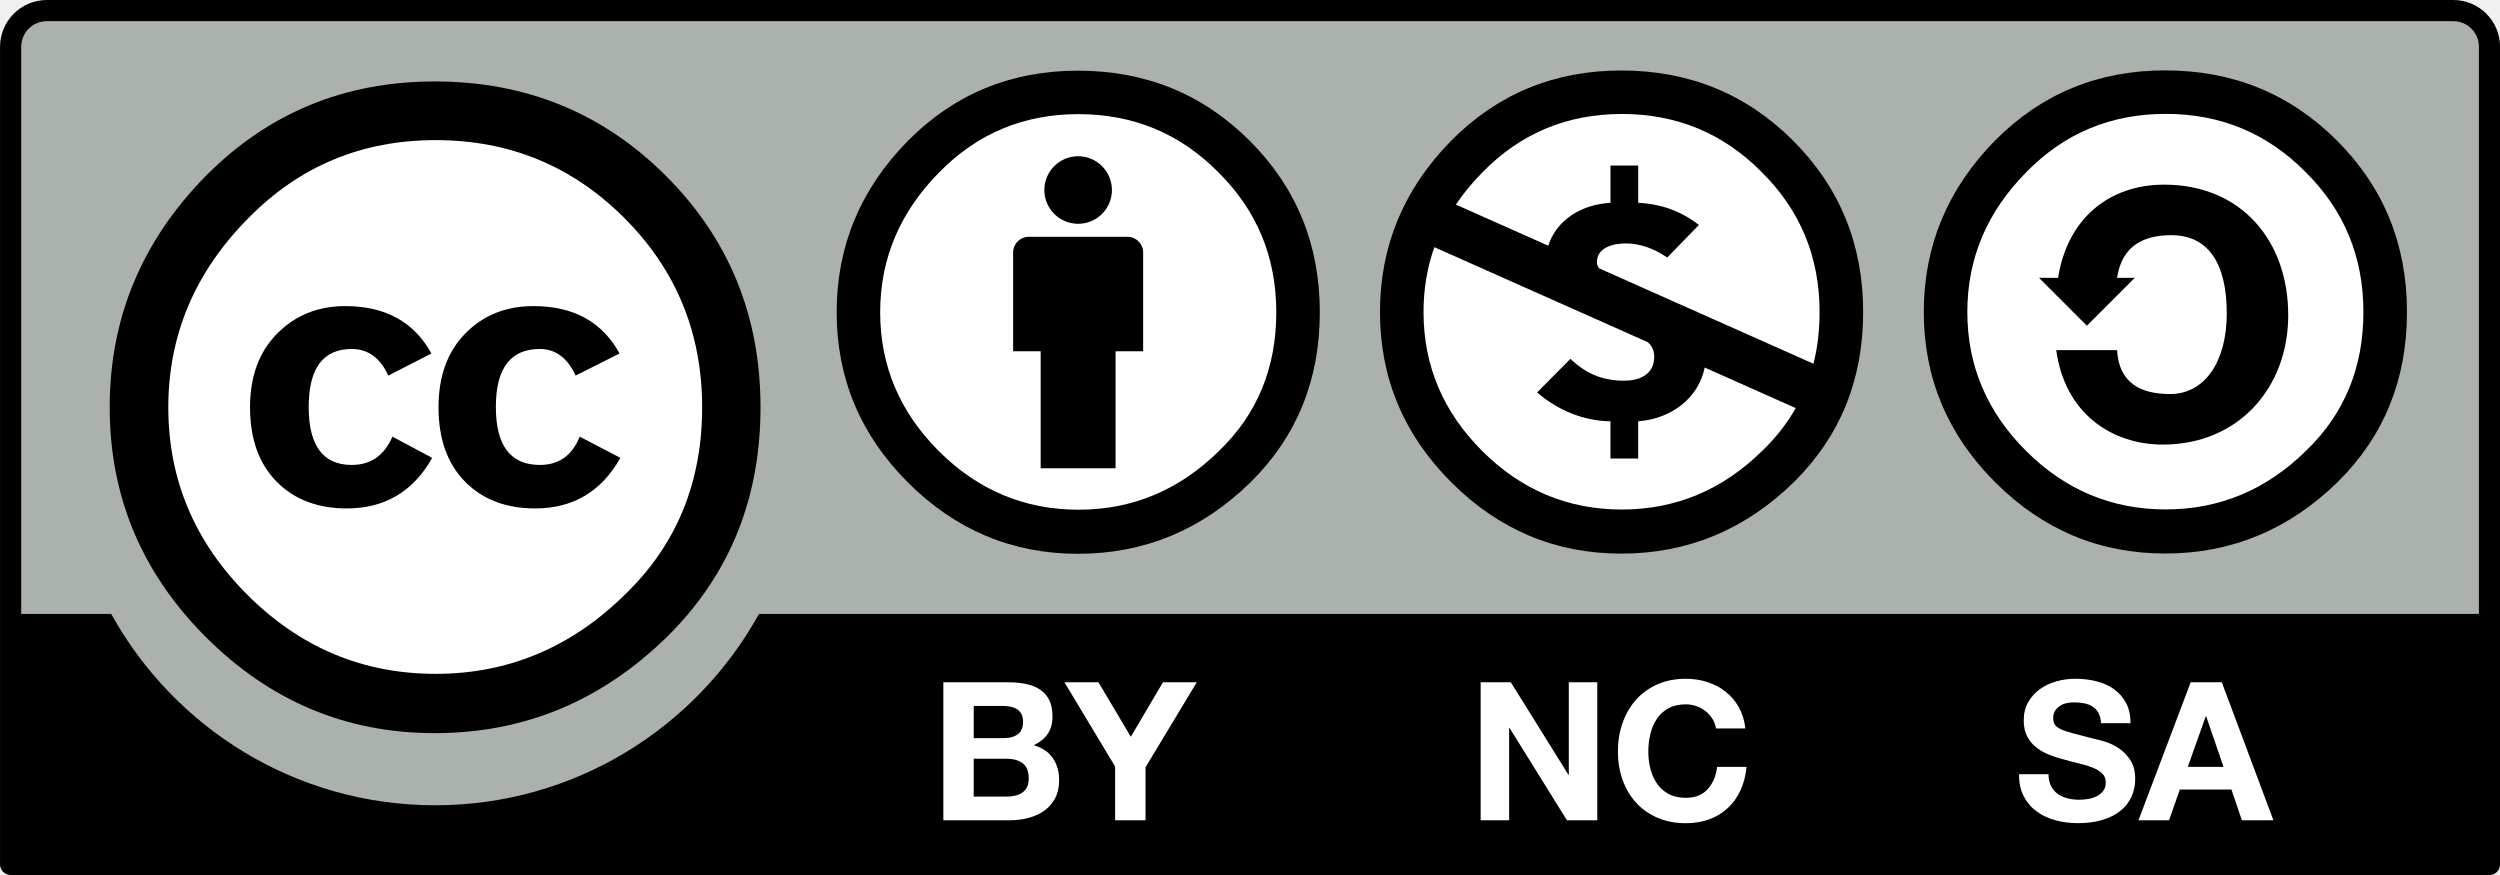
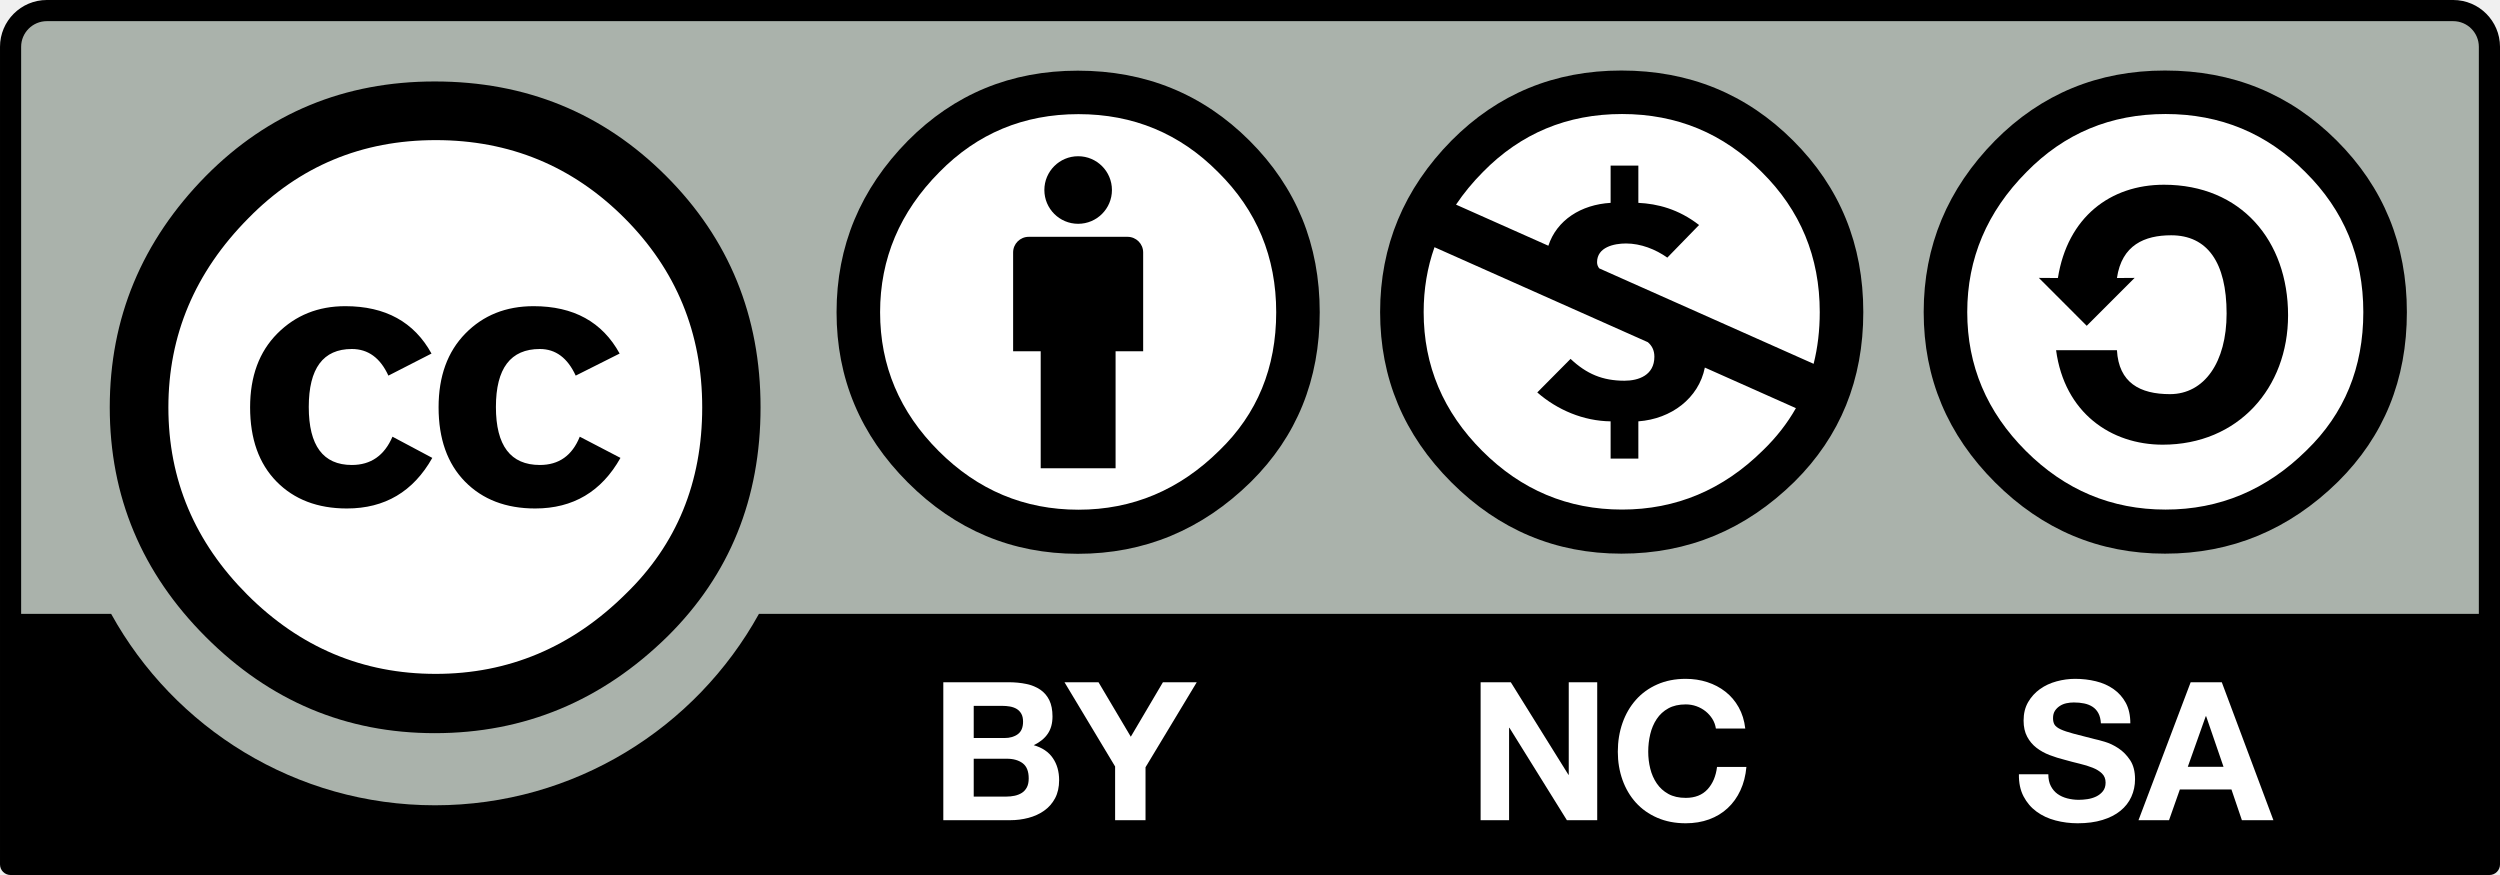
- <svg xmlns="http://www.w3.org/2000/svg" version="1.0" viewBox="0 0 120 42" xmlnsCc="http://web.resource.org/cc/" xmlnsDc="http://purl.org/dc/elements/1.1/" xmlnsRdf="http://www.w3.org/1999/02/22-rdf-syntax-ns#">
-   <g transform="matrix(.99378 0 0 .99367 -437.12 -74.437)">
-     <path d="m443.29 75.367 114.06 0.203c1.594 0 3.018-0.236 3.018 3.181l-0.14 37.567h-119.82v-37.707c0-1.685 0.163-3.244 2.879-3.244z" fill="#aab2ab" nodetypes="ccccccc" />
-     <path d="m558.35 74.911h-116.23c-1.247 0-2.262 1.015-2.262 2.261v39.496c0 0.282 0.229 0.51 0.511 0.51h119.73c0.282 0 0.511-0.229 0.511-0.51v-39.496c0-1.247-1.015-2.261-2.261-2.261zm-116.23 1.022h116.23c0.684 0 1.239 0.556 1.239 1.24v27.394h-83.073c-3.045 5.506-8.912 9.244-15.645 9.244-6.734 0-12.6-3.735-15.643-9.244h-4.348v-27.394c-1e-5 -0.684 0.557-1.24 1.24-1.24z" />
-     <g transform="matrix(.87292 0 0 .87292 50.125 143.21)">
-       <path cx="296.354" cy="264.358" rx="22.94" ry="22.94" d="m486.27-55.707c0.006 8.681-7.028 15.722-15.708 15.727-8.68 0.006-15.722-7.028-15.727-15.708v-0.019c-0.006-8.681 7.028-15.722 15.708-15.727 8.681-5e-3 15.723 7.028 15.727 15.708v0.019z" fill="#fff" type="arc" />
-       <g transform="translate(-289.62 99.065)">
-         <path d="m772.94-167.57c3.485 3.485 5.228 7.753 5.228 12.802 0 5.049-1.713 9.272-5.138 12.668-3.636 3.576-7.932 5.364-12.89 5.364-4.898 0-9.12-1.773-12.664-5.32-3.546-3.545-5.319-7.782-5.319-12.712 0-4.929 1.772-9.196 5.319-12.802 3.455-3.486 7.677-5.229 12.664-5.229 5.049 0 9.315 1.743 12.801 5.229zm-23.119 2.345c-2.947 2.976-4.42 6.463-4.42 10.462s1.459 7.456 4.374 10.371c2.918 2.917 6.389 4.375 10.418 4.375s7.53-1.473 10.507-4.419c2.826-2.736 4.239-6.178 4.239-10.327 0-4.117-1.436-7.613-4.308-10.484-2.871-2.871-6.35-4.306-10.438-4.306s-7.547 1.443-10.372 4.329zm7.754 8.703c-0.45-0.982-1.123-1.473-2.023-1.473-1.589 0-2.383 1.07-2.383 3.209 0 2.139 0.794 3.208 2.383 3.208 1.049 0 1.799-0.521 2.249-1.565l2.203 1.173c-1.05 1.865-2.626 2.799-4.726 2.799-1.62 0-2.918-0.497-3.892-1.49-0.975-0.993-1.463-2.363-1.463-4.109 0-1.715 0.503-3.076 1.508-4.085 1.004-1.008 2.258-1.513 3.758-1.513 2.221 0 3.809 0.875 4.771 2.623l-2.385 1.221zm10.364 0c-0.451-0.982-1.112-1.473-1.982-1.473-1.621 0-2.432 1.07-2.432 3.209 0 2.139 0.811 3.208 2.432 3.208 1.052 0 1.788-0.521 2.207-1.565l2.252 1.173c-1.048 1.865-2.621 2.799-4.718 2.799-1.618 0-2.912-0.497-3.886-1.49-0.972-0.993-1.46-2.363-1.46-4.109 0-1.715 0.495-3.076 1.484-4.085 0.988-1.008 2.245-1.513 3.773-1.513 2.216 0 3.804 0.875 4.761 2.623l-2.431 1.221z" />
+ <svg xmlns="http://www.w3.org/2000/svg" width="120" height="42" id="svg2759" version="1.0">
+   <defs id="defs2761" />
+   <g id="layer1">
+     <g transform="matrix(0.9937808,0,0,0.9936696,-437.1233,-74.43691)" id="g117">
+       <path id="path3817_5_" nodetypes="ccccccc" d="M 443.289,75.367 L 557.352,75.569 C 558.946,75.569 560.37,75.333 560.37,78.75 L 560.23,116.317 L 440.41,116.317 L 440.41,78.61 C 440.41,76.925 440.573,75.367 443.289,75.367 z" style="fill: #aab2ab;" />
+       <path d="M 558.349,74.911 L 442.121,74.911 C 440.874,74.911 439.859,75.926 439.859,77.172 L 439.859,116.668 C 439.859,116.95 440.087,117.179 440.37,117.179 L 560.099,117.179 C 560.381,117.179 560.61,116.95 560.61,116.668 L 560.61,77.172 C 560.61,75.926 559.595,74.911 558.349,74.911 z M 442.121,75.933 L 558.349,75.933 C 559.033,75.933 559.588,76.489 559.588,77.172 C 559.588,77.172 559.588,93.069 559.588,104.566 L 476.515,104.566 C 473.47,110.072 467.603,113.811 460.871,113.811 C 454.136,113.811 448.271,110.076 445.228,104.566 L 440.88,104.566 C 440.88,93.069 440.88,77.172 440.88,77.172 C 440.88,76.489 441.437,75.933 442.121,75.933 z" id="path120" />
+       <g id="g5908_5_" transform="matrix(0.872921,0,0,0.872921,50.12536,143.2144)">
+         <path id="path5906_5_" cx="296.354" ry="22.94" cy="264.358" type="arc" rx="22.94" d="M 486.266,-55.707 C 486.272,-47.026 479.238,-39.985 470.558,-39.98 C 461.878,-39.974 454.836,-47.007 454.831,-55.688 C 454.831,-55.694 454.831,-55.7 454.831,-55.707 C 454.825,-64.387 461.859,-71.428 470.539,-71.434 C 479.22,-71.439 486.261,-64.406 486.266,-55.726 C 486.266,-55.719 486.266,-55.713 486.266,-55.707 z" style="fill: #ffffff;" />
+         <g id="g5706_5_" transform="translate(-289.6157,99.0653)">
+           <path id="path5708_5_" d="M 772.942,-167.574 C 776.427,-164.089 778.169,-159.821 778.169,-154.772 C 778.169,-149.723 776.457,-145.5 773.031,-142.104 C 769.395,-138.528 765.099,-136.74 760.141,-136.74 C 755.243,-136.74 751.021,-138.513 747.477,-142.06 C 743.931,-145.605 742.159,-149.842 742.159,-154.772 C 742.159,-159.701 743.931,-163.968 747.477,-167.574 C 750.932,-171.061 755.154,-172.804 760.141,-172.804 C 765.19,-172.804 769.456,-171.061 772.942,-167.574 z M 749.823,-165.229 C 746.876,-162.253 745.403,-158.766 745.403,-154.767 C 745.403,-150.769 746.862,-147.312 749.777,-144.396 C 752.695,-141.48 756.166,-140.021 760.195,-140.021 C 764.223,-140.021 767.725,-141.494 770.702,-144.44 C 773.528,-147.177 774.941,-150.618 774.941,-154.767 C 774.941,-158.885 773.504,-162.38 770.633,-165.252 C 767.762,-168.122 764.283,-169.558 760.195,-169.558 C 756.107,-169.558 752.648,-168.115 749.823,-165.229 z M 757.577,-156.526 C 757.127,-157.508 756.454,-157.999 755.554,-157.999 C 753.966,-157.999 753.171,-156.929 753.171,-154.79 C 753.171,-152.65 753.966,-151.581 755.554,-151.581 C 756.604,-151.581 757.353,-152.102 757.803,-153.146 L 760.006,-151.973 C 758.955,-150.107 757.38,-149.174 755.28,-149.174 C 753.66,-149.174 752.363,-149.671 751.388,-150.663 C 750.413,-151.657 749.925,-153.027 749.925,-154.772 C 749.925,-156.487 750.428,-157.848 751.433,-158.857 C 752.438,-159.865 753.691,-160.369 755.191,-160.369 C 757.411,-160.369 759,-159.495 759.962,-157.747 L 757.577,-156.526 z M 767.941,-156.526 C 767.49,-157.508 766.829,-157.999 765.958,-157.999 C 764.338,-157.999 763.526,-156.929 763.526,-154.79 C 763.526,-152.65 764.338,-151.581 765.958,-151.581 C 767.01,-151.581 767.746,-152.102 768.166,-153.146 L 770.418,-151.973 C 769.37,-150.107 767.797,-149.174 765.7,-149.174 C 764.082,-149.174 762.788,-149.671 761.814,-150.663 C 760.841,-151.657 760.354,-153.027 760.354,-154.772 C 760.354,-156.487 760.848,-157.848 761.837,-158.857 C 762.825,-159.865 764.082,-160.369 765.611,-160.369 C 767.827,-160.369 769.414,-159.495 770.372,-157.747 L 767.941,-156.526 z" />
+         </g>
      </g>
-     </g>
-     <circle cx="491.95" cy="90.232" r="10.806" fill="#fff" />
-     <path d="m495.07 87.105c0-0.416-0.338-0.754-0.754-0.754h-4.772c-0.416 0-0.754 0.337-0.754 0.754v4.773h1.331v5.652h3.617v-5.652h1.332v-4.773h1e-5z" />
-     <circle cx="491.93" cy="84.09" r="1.632" />
-     <path d="m491.92 78.325c-3.231 0-5.968 1.128-8.207 3.384-2.298 2.333-3.446 5.096-3.446 8.285s1.148 5.932 3.446 8.227c2.298 2.294 5.034 3.442 8.207 3.442 3.213 0 5.998-1.157 8.354-3.472 2.22-2.197 3.329-4.93 3.329-8.197s-1.129-6.029-3.388-8.285-5.023-3.384-8.296-3.384zm0.03 2.1c2.648 0 4.896 0.934 6.746 2.801 1.87 1.847 2.805 4.104 2.805 6.768 0 2.684-0.915 4.911-2.746 6.681-1.928 1.906-4.196 2.858-6.805 2.858-2.61 0-4.859-0.943-6.748-2.83-1.889-1.886-2.833-4.123-2.833-6.71s0.954-4.842 2.862-6.768c1.831-1.867 4.07-2.801 6.719-2.801z" clip-rule="evenodd" fill-rule="evenodd" />
-     <g enable-background="new    " fill="#fff">
-       <path d="m488.56 107.87c0.317 0 0.607 0.028 0.869 0.084s0.486 0.147 0.674 0.275c0.187 0.127 0.331 0.297 0.435 0.508 0.103 0.212 0.154 0.473 0.154 0.784 0 0.336-0.076 0.615-0.229 0.839-0.152 0.225-0.379 0.407-0.678 0.551 0.412 0.118 0.72 0.325 0.923 0.621s0.305 0.652 0.305 1.069c0 0.336-0.065 0.627-0.196 0.873-0.131 0.245-0.308 0.446-0.529 0.602-0.221 0.156-0.474 0.271-0.757 0.346-0.284 0.075-0.575 0.112-0.875 0.112h-3.236v-6.664h3.142v1e-5zm-0.188 2.695c0.262 0 0.477-0.062 0.645-0.187 0.169-0.124 0.253-0.325 0.253-0.604 0-0.155-0.028-0.283-0.084-0.382-0.057-0.1-0.131-0.177-0.225-0.233-0.094-0.056-0.201-0.095-0.322-0.116-0.122-0.021-0.248-0.032-0.379-0.032h-1.373v1.555h1.485zm0.086 2.828c0.144 0 0.28-0.014 0.411-0.042s0.246-0.075 0.347-0.14c0.1-0.065 0.179-0.154 0.238-0.267 0.059-0.111 0.089-0.255 0.089-0.429 0-0.342-0.097-0.586-0.29-0.732-0.193-0.146-0.449-0.219-0.767-0.219h-1.6v1.828h1.571z" />
-       <path d="m491.27 107.87h1.643l1.561 2.632 1.552-2.632h1.634l-2.475 4.106v2.558h-1.469v-2.595l-2.445-4.069z" />
-     </g>
-     <g enable-background="new    " fill="#fff">
-       <path d="m538.92 112.88c0.081 0.155 0.188 0.281 0.321 0.378s0.29 0.168 0.471 0.215c0.18 0.047 0.365 0.07 0.559 0.07 0.13 0 0.27-0.011 0.419-0.033 0.148-0.021 0.288-0.063 0.419-0.126 0.13-0.062 0.238-0.147 0.326-0.257 0.086-0.108 0.13-0.247 0.13-0.415 0-0.181-0.058-0.326-0.173-0.438-0.114-0.112-0.266-0.205-0.451-0.28-0.187-0.074-0.398-0.14-0.634-0.196-0.236-0.056-0.476-0.118-0.718-0.187-0.249-0.062-0.491-0.139-0.728-0.229-0.235-0.09-0.447-0.207-0.634-0.351-0.186-0.143-0.337-0.321-0.451-0.536-0.115-0.215-0.173-0.475-0.173-0.779 0-0.343 0.073-0.64 0.219-0.892 0.146-0.252 0.338-0.462 0.573-0.631 0.236-0.168 0.504-0.292 0.803-0.373 0.298-0.081 0.597-0.121 0.895-0.121 0.349 0 0.683 0.039 1.003 0.117 0.319 0.077 0.604 0.204 0.853 0.378 0.249 0.175 0.446 0.397 0.593 0.668 0.146 0.271 0.219 0.6 0.219 0.985h-1.422c-0.013-0.199-0.054-0.364-0.125-0.494-0.071-0.131-0.166-0.233-0.284-0.309-0.117-0.074-0.252-0.128-0.403-0.158-0.151-0.031-0.317-0.047-0.497-0.047-0.117 0-0.235 0.013-0.353 0.037-0.118 0.025-0.225 0.068-0.32 0.131-0.097 0.062-0.175 0.14-0.237 0.233-0.062 0.094-0.093 0.212-0.093 0.354 0 0.131 0.024 0.237 0.074 0.317 0.05 0.081 0.147 0.156 0.294 0.225s0.348 0.137 0.605 0.205 0.596 0.156 1.012 0.262c0.124 0.024 0.297 0.07 0.517 0.136 0.221 0.065 0.44 0.169 0.657 0.312 0.218 0.144 0.405 0.335 0.564 0.574 0.158 0.239 0.237 0.546 0.237 0.92 0 0.305-0.06 0.588-0.178 0.85s-0.294 0.487-0.527 0.677c-0.233 0.19-0.522 0.338-0.868 0.443-0.345 0.106-0.744 0.159-1.199 0.159-0.367 0-0.723-0.046-1.068-0.136-0.346-0.091-0.65-0.232-0.914-0.426-0.265-0.193-0.475-0.44-0.631-0.739-0.155-0.299-0.23-0.653-0.224-1.064h1.422c-3e-5 0.224 0.04 0.414 0.121 0.569z" />
-       <path d="m547.17 107.87 2.492 6.664h-1.522l-0.504-1.484h-2.492l-0.523 1.484h-1.475l2.521-6.664h1.503zm0.084 4.086-0.84-2.443h-0.02l-0.867 2.443h1.727z" />
-     </g>
-     <g enable-background="new    " fill="#fff">
-       <path d="m512.83 107.87 2.784 4.471h0.016v-4.471h1.375v6.664h-1.466l-2.773-4.462h-0.019v4.462h-1.375v-6.664h1.458z" />
-       <path d="m522.57 109.64c-0.087-0.141-0.196-0.264-0.327-0.369s-0.278-0.188-0.443-0.247c-0.165-0.06-0.338-0.089-0.518-0.089-0.33 0-0.61 0.063-0.841 0.191-0.23 0.127-0.417 0.298-0.56 0.513-0.144 0.215-0.248 0.459-0.313 0.732s-0.098 0.557-0.098 0.849c0 0.28 0.032 0.553 0.098 0.816 0.065 0.265 0.17 0.503 0.313 0.714 0.143 0.212 0.329 0.381 0.56 0.509s0.511 0.191 0.841 0.191c0.447 0 0.798-0.137 1.05-0.411 0.252-0.273 0.406-0.635 0.462-1.083h1.419c-0.037 0.417-0.134 0.794-0.289 1.13-0.155 0.337-0.361 0.623-0.616 0.86s-0.554 0.418-0.896 0.543c-0.342 0.125-0.719 0.188-1.129 0.188-0.511 0-0.97-0.089-1.378-0.267-0.407-0.177-0.752-0.422-1.032-0.732-0.28-0.312-0.496-0.678-0.646-1.098-0.149-0.421-0.225-0.873-0.225-1.359 0-0.498 0.075-0.96 0.225-1.387s0.365-0.799 0.646-1.116 0.625-0.566 1.032-0.747c0.408-0.181 0.867-0.271 1.378-0.271 0.367 0 0.714 0.053 1.04 0.159 0.327 0.105 0.62 0.26 0.878 0.463 0.259 0.202 0.472 0.453 0.64 0.752s0.273 0.642 0.317 1.027h-1.419c-0.025-0.168-0.081-0.322-0.168-0.462z" />
-     </g>
-     <g transform="matrix(.625 0 0 .625 152.3 316.93)">
-       <path cx="475.971" cy="252.086" rx="29.21" ry="29.21" d="m644.58-363.12c0.008 9.412-7.617 17.048-17.03 17.055-9.413 0.005-17.047-7.617-17.055-17.031v-0.023c-0.006-9.412 7.619-17.048 17.03-17.055 9.413-0.007 17.047 7.618 17.055 17.029v0.026z" fill="#fff" type="arc" />
-       <g transform="translate(-23.952 -89.73)">
-         <path d="m651.36-292.06c-5.172 0-9.55 1.806-13.131 5.413-3.676 3.734-5.516 8.154-5.516 13.257s1.839 9.49 5.516 13.163c3.675 3.672 8.053 5.508 13.131 5.508 5.141 0 9.595-1.852 13.366-5.554 3.552-3.517 5.328-7.889 5.328-13.117 0-5.227-1.806-9.647-5.422-13.257-3.614-3.608-8.037-5.413-13.272-5.413zm0.047 3.361c4.238 0 7.835 1.493 10.795 4.481 2.991 2.955 4.486 6.563 4.486 10.828 0 4.294-1.464 7.856-4.394 10.69-3.083 3.049-6.714 4.573-10.888 4.573-4.175 0-7.773-1.509-10.795-4.527-3.022-3.019-4.533-6.596-4.533-10.735s1.525-7.748 4.58-10.828c2.928-2.988 6.511-4.481 10.749-4.481z" />
-         <path d="m643.09-276.02c0.744-4.699 4.05-7.209 8.195-7.209 5.959 0 9.592 4.325 9.592 10.092 0 5.628-3.866 9.998-9.686 9.998-4.005 0-7.591-2.463-8.242-7.301h4.703c0.141 2.511 1.77 3.395 4.098 3.395 2.653 0 4.377-2.465 4.377-6.232 0-3.955-1.489-6.046-4.284-6.046-2.049 0-3.817 0.745-4.191 3.302l1.367-0.009-3.701 3.703-3.702-3.703 1.474 0.009z" />
+       <g id="g126">
+         <circle cx="491.946" cy="90.232" r="10.806" id="circle128" style="fill: #ffffff;" />
+         <g id="g130">
+           <path d="M 495.074,87.105 C 495.074,86.688 494.736,86.351 494.32,86.351 L 489.547,86.351 C 489.131,86.351 488.793,86.688 488.793,87.105 L 488.793,91.878 L 490.125,91.878 L 490.125,97.53 L 493.742,97.53 L 493.742,91.878 L 495.074,91.878 L 495.074,87.105 L 495.074,87.105 z" id="path132" />
+           <circle cx="491.934" cy="84.09" r="1.632" id="circle134" />
+         </g>
+         <path clip-rule="evenodd" d="M 491.918,78.325 C 488.687,78.325 485.951,79.453 483.711,81.709 C 481.414,84.042 480.265,86.805 480.265,89.994 C 480.265,93.183 481.414,95.925 483.711,98.221 C 486.009,100.515 488.746,101.663 491.918,101.663 C 495.131,101.663 497.917,100.506 500.273,98.191 C 502.493,95.994 503.602,93.261 503.602,89.994 C 503.602,86.726 502.473,83.965 500.214,81.709 C 497.956,79.453 495.191,78.325 491.918,78.325 z M 491.949,80.425 C 494.597,80.425 496.845,81.359 498.695,83.226 C 500.565,85.073 501.5,87.33 501.5,89.994 C 501.5,92.677 500.584,94.904 498.753,96.674 C 496.826,98.58 494.557,99.533 491.949,99.533 C 489.338,99.533 487.089,98.59 485.201,96.703 C 483.312,94.817 482.368,92.581 482.368,89.994 C 482.368,87.407 483.322,85.151 485.23,83.226 C 487.061,81.359 489.3,80.425 491.949,80.425 z" id="path136" style="fill-rule: evenodd;" />
      </g>
-     </g>
-     <g transform="matrix(1.1468 0 0 1.1468 -85.925 166.15)">
-       <path cx="475.971" cy="252.086" rx="29.21" ry="29.21" d="m536.24-66.415c0.004 5.228-4.231 9.468-9.458 9.473-5.228 0.003-9.469-4.231-9.473-9.459v-0.014c-0.004-5.228 4.231-9.468 9.458-9.473 5.228-0.003 9.469 4.232 9.473 9.459v0.014z" fill="#fff" type="arc" />
-       <path d="m526.76-76.59c2.853 0 5.263 0.984 7.233 2.95 1.97 1.968 2.955 4.376 2.955 7.225s-0.968 5.231-2.903 7.148c-2.056 2.018-4.483 3.027-7.285 3.027-2.768 0-5.154-1.001-7.156-3.002-2.004-2-3.006-4.392-3.006-7.173s1.002-5.19 3.006-7.225c1.953-1.966 4.338-2.95 7.156-2.95zm-7.872 7.442c-0.304 0.858-0.456 1.77-0.456 2.733 0 2.256 0.823 4.205 2.47 5.851 1.647 1.645 3.608 2.467 5.883 2.467 2.275 0 4.253-0.831 5.934-2.493 0.562-0.544 1.026-1.137 1.39-1.78l-3.835-1.708c-0.26 1.291-1.41 2.162-2.801 2.265v1.569h-1.168v-1.569c-1.141-0.013-2.245-0.48-3.088-1.218l1.402-1.413c0.675 0.635 1.35 0.92 2.271 0.92 0.598 0 1.259-0.233 1.259-1.012 0-0.275-0.107-0.467-0.275-0.611l-0.97-0.432-1.208-0.538c-0.598-0.266-1.104-0.491-1.611-0.717l-5.197-2.314zm7.898-5.61c-2.309 0-4.261 0.814-5.858 2.442-0.434 0.438-0.812 0.896-1.133 1.374l3.89 1.732c0.352-1.079 1.377-1.734 2.621-1.807v-1.569h1.168v1.569c0.805 0.039 1.687 0.26 2.557 0.933l-1.337 1.374c-0.494-0.35-1.116-0.596-1.74-0.596-0.506 0-1.219 0.155-1.219 0.79 0 0.098 0.032 0.183 0.091 0.258l1.301 0.579 0.88 0.393c0.564 0.251 1.101 0.49 1.634 0.727l5.214 2.321c0.172-0.683 0.258-1.409 0.258-2.178 0-2.324-0.815-4.29-2.444-5.901-1.614-1.629-3.575-2.442-5.884-2.442z" />
+       <g enable-background="new    " id="g138">
+         <path d="M 488.563,107.867 C 488.88,107.867 489.17,107.896 489.432,107.951 C 489.694,108.007 489.918,108.099 490.106,108.227 C 490.292,108.354 490.437,108.523 490.541,108.734 C 490.643,108.946 490.695,109.207 490.695,109.519 C 490.695,109.854 490.619,110.134 490.465,110.357 C 490.313,110.582 490.086,110.765 489.788,110.908 C 490.2,111.026 490.507,111.233 490.71,111.529 C 490.914,111.825 491.015,112.182 491.015,112.599 C 491.015,112.935 490.95,113.226 490.819,113.472 C 490.688,113.717 490.511,113.918 490.29,114.073 C 490.069,114.229 489.816,114.345 489.533,114.419 C 489.249,114.494 488.958,114.531 488.658,114.531 L 485.421,114.531 L 485.421,107.867 L 488.563,107.867 L 488.563,107.867 z M 488.375,110.562 C 488.637,110.562 488.852,110.5 489.02,110.376 C 489.189,110.252 489.273,110.051 489.273,109.771 C 489.273,109.616 489.245,109.488 489.189,109.39 C 489.132,109.29 489.058,109.213 488.964,109.156 C 488.871,109.101 488.763,109.062 488.642,109.04 C 488.52,109.019 488.394,109.008 488.263,109.008 L 486.89,109.008 L 486.89,110.562 L 488.375,110.562 z M 488.461,113.391 C 488.605,113.391 488.742,113.377 488.873,113.349 C 489.003,113.32 489.119,113.273 489.219,113.209 C 489.319,113.144 489.398,113.055 489.458,112.942 C 489.516,112.831 489.546,112.688 489.546,112.514 C 489.546,112.172 489.45,111.928 489.256,111.781 C 489.063,111.636 488.807,111.562 488.49,111.562 L 486.89,111.562 L 486.89,113.391 L 488.461,113.391 z" id="path140" style="fill: #ffffff;" />
+         <path d="M 491.274,107.867 L 492.917,107.867 L 494.477,110.499 L 496.029,107.867 L 497.663,107.867 L 495.188,111.974 L 495.188,114.531 L 493.719,114.531 L 493.719,111.937 L 491.274,107.867 z" id="path142" style="fill: #ffffff;" />
+       </g>
+       <g enable-background="new    " id="g144">
+         <path d="M 538.916,112.884 C 538.997,113.039 539.103,113.165 539.237,113.262 C 539.371,113.358 539.527,113.43 539.708,113.477 C 539.887,113.523 540.073,113.547 540.266,113.547 C 540.396,113.547 540.536,113.536 540.685,113.514 C 540.833,113.492 540.973,113.45 541.104,113.388 C 541.234,113.326 541.342,113.24 541.43,113.131 C 541.516,113.022 541.56,112.884 541.56,112.716 C 541.56,112.535 541.502,112.39 541.387,112.277 C 541.273,112.165 541.122,112.072 540.936,111.997 C 540.75,111.923 540.538,111.857 540.302,111.801 C 540.066,111.745 539.827,111.683 539.584,111.614 C 539.335,111.552 539.093,111.476 538.857,111.386 C 538.622,111.296 538.41,111.179 538.223,111.035 C 538.038,110.893 537.886,110.714 537.772,110.499 C 537.657,110.284 537.599,110.024 537.599,109.72 C 537.599,109.377 537.672,109.08 537.818,108.828 C 537.964,108.576 538.156,108.366 538.391,108.197 C 538.627,108.029 538.895,107.905 539.194,107.824 C 539.492,107.743 539.791,107.703 540.088,107.703 C 540.437,107.703 540.771,107.742 541.091,107.82 C 541.411,107.897 541.696,108.024 541.944,108.198 C 542.193,108.373 542.39,108.596 542.537,108.866 C 542.682,109.138 542.755,109.466 542.755,109.852 L 541.333,109.852 C 541.321,109.652 541.28,109.487 541.208,109.357 C 541.137,109.227 541.042,109.124 540.924,109.049 C 540.807,108.975 540.672,108.921 540.521,108.891 C 540.37,108.859 540.204,108.844 540.024,108.844 C 539.907,108.844 539.789,108.856 539.671,108.881 C 539.553,108.906 539.447,108.949 539.351,109.012 C 539.254,109.074 539.176,109.151 539.114,109.245 C 539.052,109.339 539.021,109.457 539.021,109.6 C 539.021,109.73 539.045,109.837 539.095,109.917 C 539.145,109.998 539.243,110.073 539.389,110.142 C 539.536,110.21 539.737,110.278 539.995,110.347 C 540.252,110.415 540.59,110.503 541.006,110.608 C 541.13,110.633 541.303,110.679 541.523,110.744 C 541.744,110.81 541.963,110.913 542.18,111.057 C 542.398,111.2 542.585,111.392 542.745,111.631 C 542.903,111.87 542.982,112.177 542.982,112.551 C 542.982,112.855 542.922,113.139 542.804,113.4 C 542.686,113.662 542.51,113.888 542.277,114.077 C 542.043,114.268 541.754,114.415 541.409,114.52 C 541.064,114.627 540.665,114.68 540.209,114.68 C 539.842,114.68 539.487,114.634 539.141,114.544 C 538.795,114.453 538.491,114.312 538.227,114.118 C 537.962,113.925 537.752,113.678 537.596,113.379 C 537.441,113.08 537.366,112.726 537.373,112.314 L 538.794,112.314 C 538.794,112.538 538.834,112.729 538.916,112.884 z" id="path146" style="fill: #ffffff;" />
+         <path d="M 547.172,107.867 L 549.665,114.531 L 548.143,114.531 L 547.639,113.047 L 545.147,113.047 L 544.624,114.531 L 543.149,114.531 L 545.669,107.867 L 547.172,107.867 z M 547.256,111.953 L 546.417,109.51 L 546.397,109.51 L 545.53,111.953 L 547.256,111.953 z" id="path148" style="fill: #ffffff;" />
+       </g>
+       <g enable-background="new    " id="g150">
+         <path d="M 512.831,107.867 L 515.615,112.338 L 515.63,112.338 L 515.63,107.867 L 517.005,107.867 L 517.005,114.531 L 515.54,114.531 L 512.766,110.069 L 512.748,110.069 L 512.748,114.531 L 511.373,114.531 L 511.373,107.867 L 512.831,107.867 z" id="path152" style="fill: #ffffff;" />
+         <path d="M 522.569,109.643 C 522.482,109.502 522.373,109.379 522.242,109.273 C 522.111,109.168 521.963,109.085 521.798,109.026 C 521.633,108.967 521.46,108.938 521.281,108.938 C 520.951,108.938 520.67,109.001 520.44,109.129 C 520.209,109.256 520.023,109.427 519.88,109.642 C 519.737,109.856 519.632,110.101 519.567,110.374 C 519.501,110.647 519.469,110.931 519.469,111.223 C 519.469,111.503 519.501,111.775 519.567,112.039 C 519.632,112.304 519.737,112.542 519.88,112.753 C 520.023,112.965 520.209,113.134 520.44,113.262 C 520.67,113.39 520.951,113.453 521.281,113.453 C 521.728,113.453 522.079,113.316 522.331,113.042 C 522.583,112.769 522.737,112.407 522.792,111.959 L 524.211,111.959 C 524.174,112.376 524.078,112.753 523.922,113.089 C 523.767,113.426 523.561,113.712 523.306,113.949 C 523.051,114.187 522.752,114.367 522.41,114.492 C 522.068,114.617 521.691,114.68 521.281,114.68 C 520.77,114.68 520.311,114.591 519.903,114.413 C 519.496,114.236 519.151,113.991 518.871,113.681 C 518.59,113.369 518.375,113.003 518.225,112.583 C 518.076,112.162 518,111.71 518,111.224 C 518,110.726 518.076,110.264 518.225,109.837 C 518.375,109.41 518.59,109.038 518.871,108.721 C 519.151,108.403 519.496,108.154 519.903,107.974 C 520.311,107.793 520.77,107.703 521.281,107.703 C 521.648,107.703 521.995,107.756 522.321,107.862 C 522.648,107.968 522.941,108.122 523.199,108.325 C 523.458,108.527 523.67,108.778 523.838,109.077 C 524.006,109.376 524.112,109.719 524.156,110.104 L 522.737,110.104 C 522.711,109.937 522.656,109.782 522.569,109.643 z" id="path154" style="fill: #ffffff;" />
+       </g>
+       <g id="g6332_1_" transform="matrix(0.624995,0,0,0.624995,152.2987,316.9328)">
+         <path id="path6334_1_" cx="475.971" ry="29.21" cy="252.086" type="arc" rx="29.21" d="M 644.576,-363.116 C 644.584,-353.704 636.959,-346.068 627.547,-346.061 C 618.134,-346.055 610.5,-353.678 610.492,-363.092 C 610.492,-363.099 610.492,-363.109 610.492,-363.116 C 610.485,-372.527 618.111,-380.163 627.522,-380.171 C 636.934,-380.178 644.569,-372.552 644.576,-363.141 C 644.576,-363.132 644.576,-363.125 644.576,-363.116 z" style="fill: #ffffff;" />
+         <g id="g6336_1_" transform="translate(-23.9521,-89.72962)">
+           <path id="path6338_1_" d="M 651.364,-292.057 C 646.192,-292.057 641.814,-290.251 638.233,-286.643 C 634.556,-282.909 632.717,-278.489 632.717,-273.386 C 632.717,-268.283 634.556,-263.896 638.233,-260.223 C 641.908,-256.552 646.286,-254.716 651.364,-254.716 C 656.505,-254.716 660.96,-256.568 664.73,-260.27 C 668.282,-263.787 670.058,-268.159 670.058,-273.386 C 670.058,-278.614 668.252,-283.033 664.636,-286.643 C 661.022,-290.251 656.599,-292.057 651.364,-292.057 z M 651.411,-288.696 C 655.649,-288.696 659.246,-287.203 662.207,-284.214 C 665.197,-281.259 666.692,-277.651 666.692,-273.386 C 666.692,-269.092 665.229,-265.53 662.299,-262.696 C 659.216,-259.648 655.585,-258.123 651.411,-258.123 C 647.236,-258.123 643.638,-259.633 640.616,-262.651 C 637.594,-265.67 636.083,-269.247 636.083,-273.386 C 636.083,-277.525 637.608,-281.135 640.663,-284.214 C 643.591,-287.203 647.174,-288.696 651.411,-288.696 z" />
+           <path id="path6340_1_" d="M 643.089,-276.02 C 643.833,-280.719 647.139,-283.23 651.285,-283.23 C 657.244,-283.23 660.877,-278.905 660.877,-273.138 C 660.877,-267.51 657.011,-263.139 651.191,-263.139 C 647.186,-263.139 643.6,-265.602 642.949,-270.44 L 647.652,-270.44 C 647.792,-267.929 649.422,-267.045 651.75,-267.045 C 654.403,-267.045 656.127,-269.509 656.127,-273.277 C 656.127,-277.231 654.638,-279.323 651.842,-279.323 C 649.794,-279.323 648.025,-278.578 647.652,-276.02 L 649.019,-276.03 L 645.317,-272.327 L 641.616,-276.03 L 643.089,-276.02 z" />
+         </g>
+       </g>
+       <g id="g6361_1_" transform="matrix(1.146822,0,0,1.146822,-85.92464,166.153)">
+         <path id="path6363_1_" cx="475.971" ry="29.21" cy="252.086" type="arc" rx="29.21" d="M 536.237,-66.415 C 536.241,-61.186 532.005,-56.947 526.779,-56.942 C 521.551,-56.939 517.31,-61.173 517.306,-66.401 C 517.306,-66.406 517.306,-66.41 517.306,-66.415 C 517.302,-71.642 521.537,-75.882 526.764,-75.887 C 531.992,-75.891 536.233,-71.655 536.237,-66.428 C 536.237,-66.424 536.237,-66.419 536.237,-66.415 z" style="fill: #ffffff;" />
+         <path id="path6365_1_" d="M 526.758,-76.59 C 529.611,-76.59 532.022,-75.606 533.991,-73.639 C 535.962,-71.672 536.946,-69.263 536.946,-66.415 C 536.946,-63.566 535.978,-61.183 534.043,-59.266 C 531.988,-57.248 529.56,-56.24 526.758,-56.24 C 523.991,-56.24 521.605,-57.24 519.602,-59.241 C 517.598,-61.242 516.596,-63.633 516.596,-66.415 C 516.596,-69.196 517.598,-71.604 519.602,-73.639 C 521.554,-75.606 523.94,-76.59 526.758,-76.59 z M 518.886,-69.148 C 518.582,-68.29 518.43,-67.379 518.43,-66.415 C 518.43,-64.159 519.254,-62.209 520.901,-60.564 C 522.547,-58.919 524.508,-58.097 526.784,-58.097 C 529.059,-58.097 531.037,-58.927 532.718,-60.59 C 533.28,-61.133 533.744,-61.726 534.108,-62.369 L 530.273,-64.078 C 530.013,-62.787 528.862,-61.915 527.472,-61.813 L 527.472,-60.244 L 526.304,-60.244 L 526.304,-61.813 C 525.162,-61.826 524.059,-62.293 523.215,-63.031 L 524.617,-64.444 C 525.292,-63.809 525.966,-63.524 526.888,-63.524 C 527.485,-63.524 528.147,-63.757 528.147,-64.536 C 528.147,-64.811 528.04,-65.003 527.872,-65.147 L 526.902,-65.579 L 525.694,-66.117 C 525.096,-66.383 524.59,-66.607 524.083,-66.834 L 518.886,-69.148 z M 526.784,-74.758 C 524.474,-74.758 522.523,-73.944 520.926,-72.316 C 520.492,-71.878 520.114,-71.419 519.793,-70.941 L 523.682,-69.21 C 524.034,-70.289 525.059,-70.943 526.304,-71.016 L 526.304,-72.585 L 527.472,-72.585 L 527.472,-71.016 C 528.277,-70.977 529.159,-70.757 530.029,-70.083 L 528.692,-68.709 C 528.198,-69.059 527.576,-69.305 526.952,-69.305 C 526.447,-69.305 525.733,-69.15 525.733,-68.515 C 525.733,-68.418 525.765,-68.332 525.824,-68.257 L 527.125,-67.677 L 528.006,-67.285 C 528.569,-67.034 529.107,-66.795 529.64,-66.558 L 534.854,-64.236 C 535.026,-64.919 535.112,-65.646 535.112,-66.415 C 535.112,-68.739 534.297,-70.705 532.668,-72.316 C 531.054,-73.944 529.093,-74.758 526.784,-74.758 z" />
+       </g>
    </g>
  </g>
</svg>
